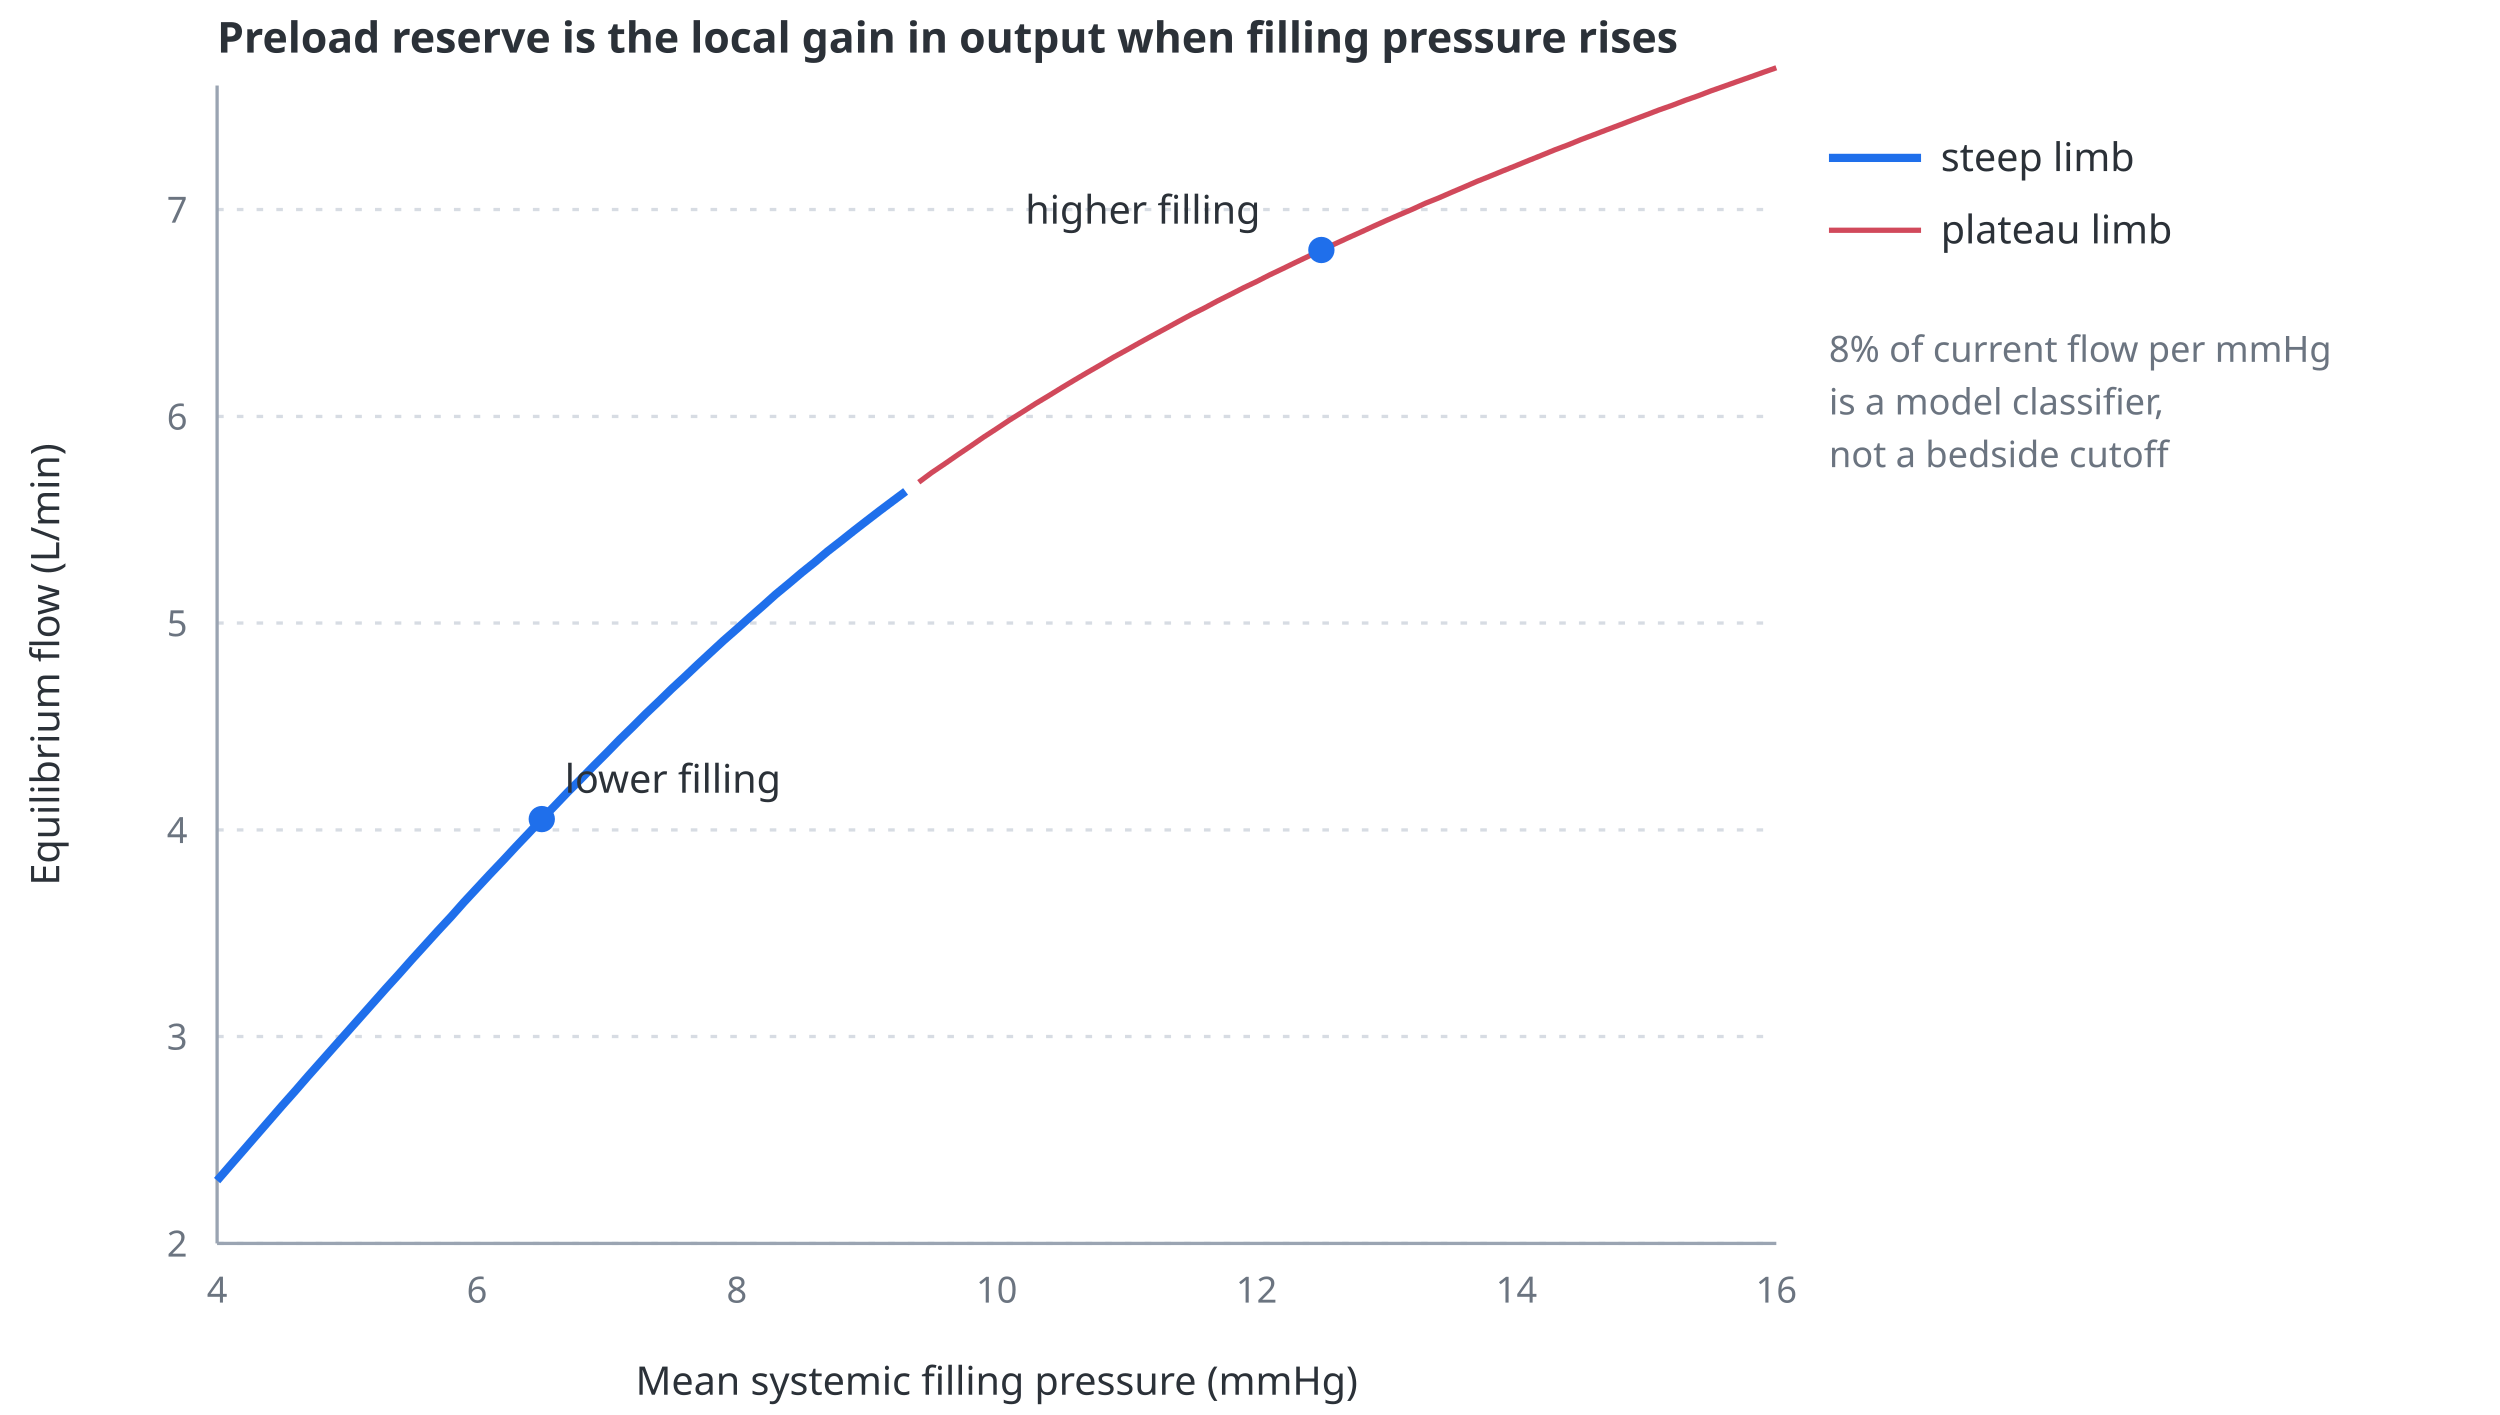
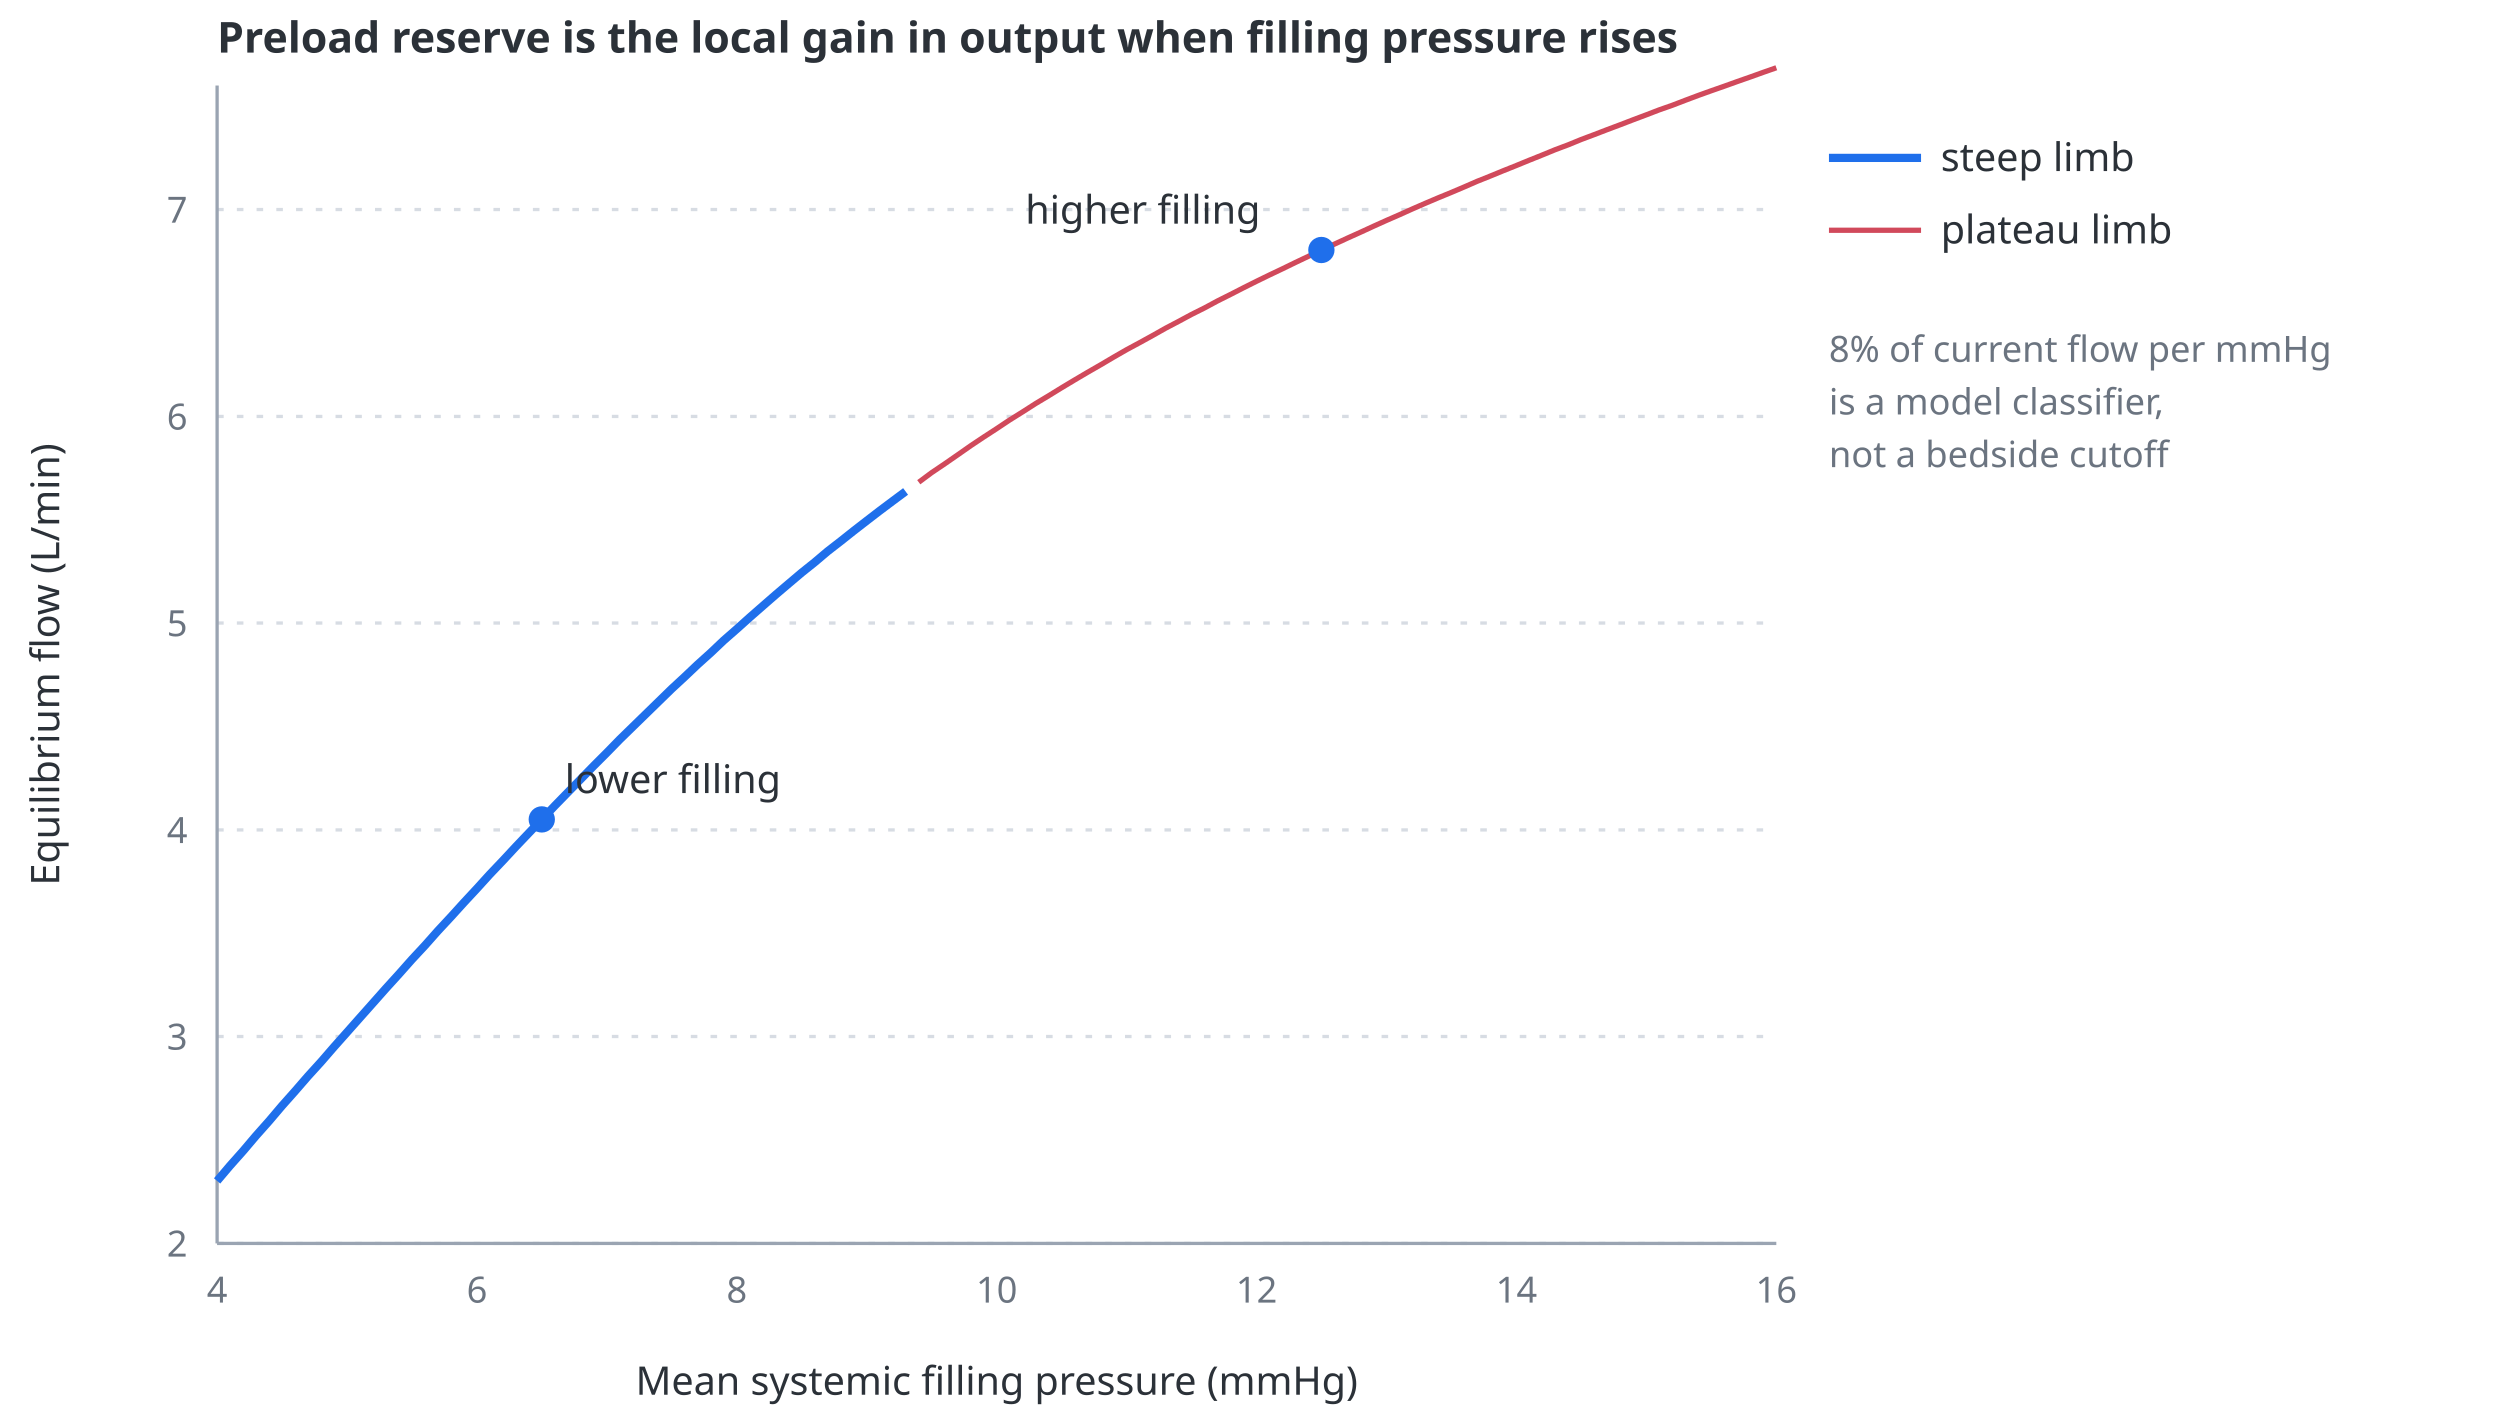
<svg xmlns="http://www.w3.org/2000/svg" viewBox="0 0 760 430" class="arthur-fig" role="img" aria-label="Preload reserve is the local gain in output when filling pressure rises">
  <style>
  svg.arthur-fig .bg { fill: none }
  svg.arthur-fig .axis { stroke: var(--fig-axis, #9aa4b2); stroke-width: 1 }
  svg.arthur-fig .grid { stroke: var(--fig-grid, #d7dce3); stroke-width: 1; stroke-dasharray: 2 4 }
  svg.arthur-fig .tick { fill: var(--fig-muted, #6b7480); font: 11px system-ui, sans-serif }
  svg.arthur-fig .label { fill: var(--fig-text, #2b3138); font: 12px system-ui, sans-serif }
  svg.arthur-fig .title { fill: var(--fig-text, #2b3138); font: 600 13px system-ui, sans-serif }
  svg.arthur-fig .lm { stroke: var(--fig-grid, #d7dce3); stroke-width: 1 }
  svg.arthur-fig .lm-text { fill: var(--fig-muted, #6b7480); font: 600 11px system-ui, sans-serif }
  svg.arthur-fig .total { stroke: var(--fig-total, #1f6feb); stroke-width: 2.5; fill: none }
  svg.arthur-fig .alv { stroke: var(--fig-alv, #d1495b); stroke-width: 1.6; fill: none; stroke-dasharray: 6 3 }
  svg.arthur-fig .extra { stroke: var(--fig-extra, #2a9d8f); stroke-width: 1.6; fill: none; stroke-dasharray: 6 3 }
  svg.arthur-fig .nadir { stroke: var(--fig-total, #1f6feb); stroke-width: 1; stroke-dasharray: 3 3 }
  svg.arthur-fig .dot { fill: var(--fig-total, #1f6feb); stroke: none }
  @media (prefers-color-scheme: dark) {
    svg.arthur-fig .axis { stroke: #5b6472 }
    svg.arthur-fig .grid, svg.arthur-fig .lm { stroke: #363d47 }
    svg.arthur-fig .tick, svg.arthur-fig .lm-text { fill: #8b95a3 }
    svg.arthur-fig .label, svg.arthur-fig .title { fill: #d6dbe2 }
    svg.arthur-fig .total, svg.arthur-fig .nadir { stroke: #58a6ff }
    svg.arthur-fig .dot { fill: #58a6ff }
    svg.arthur-fig .alv { stroke: #f08c9a }
    svg.arthur-fig .extra { stroke: #4fd1c1 }
  }
</style>
  <rect class="bg" width="760" height="430" />
  <text class="title" x="66" y="16">Preload reserve is the local gain in output when filling pressure rises</text>
  <line class="grid" x1="66" y1="378.0" x2="540" y2="378.0" />
  <text class="tick" x="57" y="382.0" text-anchor="end">2</text>
  <line class="grid" x1="66" y1="315.1" x2="540" y2="315.1" />
  <text class="tick" x="57" y="319.1" text-anchor="end">3</text>
  <line class="grid" x1="66" y1="252.3" x2="540" y2="252.3" />
  <text class="tick" x="57" y="256.3" text-anchor="end">4</text>
  <line class="grid" x1="66" y1="189.4" x2="540" y2="189.4" />
  <text class="tick" x="57" y="193.4" text-anchor="end">5</text>
  <line class="grid" x1="66" y1="126.6" x2="540" y2="126.6" />
  <text class="tick" x="57" y="130.6" text-anchor="end">6</text>
  <line class="grid" x1="66" y1="63.7" x2="540" y2="63.7" />
  <text class="tick" x="57" y="67.7" text-anchor="end">7</text>
  <text class="tick" x="66.0" y="396" text-anchor="middle">4</text>
  <text class="tick" x="145.0" y="396" text-anchor="middle">6</text>
  <text class="tick" x="224.0" y="396" text-anchor="middle">8</text>
  <text class="tick" x="303.0" y="396" text-anchor="middle">10</text>
  <text class="tick" x="382.0" y="396" text-anchor="middle">12</text>
  <text class="tick" x="461.0" y="396" text-anchor="middle">14</text>
  <text class="tick" x="540.0" y="396" text-anchor="middle">16</text>
  <line class="axis" x1="66" y1="26" x2="66" y2="378" />
  <line class="axis" x1="66" y1="378.0" x2="540" y2="378.0" />
-   <path class="total" style="stroke-dasharray:none" d="M66.0 358.9 L69.9 354.4 L73.9 349.8 L77.8 345.3 L81.8 340.7 L85.7 336.2 L89.7 331.7 L93.6 327.2 L97.6 322.7 L101.5 318.3 L105.5 313.8 L109.4 309.4 L113.4 304.9 L117.3 300.5 L121.3 296.1 L125.2 291.7 L129.2 287.3 L133.1 283.0 L137.1 278.7 L141.0 274.3 L145.0 270.0 L148.9 265.8 L152.9 261.6 L156.8 257.4 L160.8 253.2 L164.7 249.0 L168.7 244.9 L172.6 240.8 L176.6 236.8 L180.5 232.8 L184.5 228.8 L188.4 224.8 L192.4 220.9 L196.3 217.0 L200.3 213.2 L204.2 209.4 L208.2 205.7 L212.1 202.0 L216.1 198.3 L220.0 194.7 L224.0 191.2 L227.9 187.7 L231.9 184.2 L235.8 180.7 L239.8 177.4 L243.7 174.1 L247.7 170.9 L251.6 167.6 L255.6 164.5 L259.5 161.4 L263.5 158.3 L267.4 155.3 L271.4 152.3 L275.3 149.4" />
-   <path class="alv" style="stroke-dasharray:none" d="M279.3 146.6 L283.2 143.7 L287.2 141.0 L291.1 138.3 L295.1 135.6 L299.0 132.9 L303.0 130.3 L306.9 127.7 L310.9 125.2 L314.8 122.7 L318.8 120.3 L322.7 117.9 L326.7 115.5 L330.6 113.2 L334.6 110.9 L338.5 108.6 L342.5 106.4 L346.4 104.2 L350.4 102.0 L354.3 99.9 L358.3 97.7 L362.2 95.6 L366.2 93.6 L370.1 91.5 L374.1 89.5 L378.0 87.5 L382.0 85.6 L385.9 83.6 L389.9 81.7 L393.8 79.8 L397.8 77.9 L401.7 76.0 L405.7 74.2 L409.6 72.4 L413.6 70.6 L417.5 68.8 L421.5 67.0 L425.4 65.3 L429.4 63.6 L433.3 61.8 L437.3 60.2 L441.2 58.5 L445.2 56.8 L449.1 55.1 L453.1 53.5 L457.0 51.9 L461.0 50.3 L464.9 48.7 L468.9 47.1 L472.8 45.5 L476.8 44.0 L480.7 42.4 L484.7 40.9 L488.6 39.4 L492.6 37.9 L496.5 36.4 L500.5 34.9 L504.4 33.4 L508.4 32.0 L512.3 30.5 L516.3 29.1 L520.2 27.6 L524.2 26.2 L528.1 24.8 L532.1 23.4 L536.0 22.0 L540.0 20.6" />
-   <circle class="dot" cx="164.7" cy="249.0" r="4" />
-   <text class="label" x="171.7" y="241.0">lower filling</text>
+   <path class="total" style="stroke-dasharray:none" d="M66.0 359.0 L69.9 354.4 L73.9 349.9 L77.8 345.3 L81.8 340.8 L85.7 336.2 L89.7 331.7 L93.6 327.2 L97.6 322.8 L101.5 318.3 L105.5 313.8 L109.4 309.4 L113.4 304.9 L117.3 300.5 L121.3 296.1 L125.2 291.7 L129.2 287.4 L133.1 283.0 L137.1 278.7 L141.0 274.4 L145.0 270.1 L148.9 265.8 L152.9 261.6 L156.8 257.4 L160.8 253.2 L164.7 249.1 L168.7 244.9 L172.6 240.9 L176.6 236.8 L180.5 232.8 L184.5 228.8 L188.4 224.8 L192.4 220.9 L196.3 217.1 L200.3 213.2 L204.2 209.4 L208.2 205.7 L212.1 202.0 L216.1 198.4 L220.0 194.7 L224.0 191.2 L227.9 187.7 L231.9 184.2 L235.8 180.8 L239.8 177.4 L243.7 174.1 L247.7 170.9 L251.6 167.6 L255.6 164.5 L259.5 161.4 L263.5 158.3 L267.4 155.3 L271.4 152.3 L275.3 149.4" />
+   <path class="alv" style="stroke-dasharray:none" d="M279.3 146.6 L283.2 143.7 L287.2 141.0 L291.1 138.3 L295.1 135.5 L299.0 132.9 L303.0 130.3 L306.9 127.7 L310.9 125.2 L314.8 122.7 L318.8 120.3 L322.7 117.9 L326.7 115.5 L330.6 113.2 L334.6 110.9 L338.5 108.6 L342.5 106.3 L346.4 104.2 L350.4 102.0 L354.3 99.8 L358.3 97.7 L362.2 95.6 L366.2 93.6 L370.1 91.5 L374.1 89.5 L378.0 87.5 L382.0 85.5 L385.9 83.6 L389.9 81.7 L393.8 79.8 L397.8 77.9 L401.7 76.0 L405.7 74.2 L409.6 72.4 L413.6 70.6 L417.5 68.8 L421.5 67.0 L425.4 65.3 L429.4 63.5 L433.3 61.8 L437.3 60.1 L441.2 58.5 L445.2 56.8 L449.1 55.1 L453.1 53.5 L457.0 51.9 L461.0 50.3 L464.9 48.7 L468.9 47.1 L472.8 45.5 L476.8 44.0 L480.7 42.4 L484.7 40.9 L488.6 39.4 L492.6 37.9 L496.5 36.4 L500.5 34.9 L504.4 33.4 L508.4 32.0 L512.3 30.5 L516.3 29.0 L520.2 27.6 L524.2 26.2 L528.1 24.8 L532.1 23.4 L536.0 22.0 L540.0 20.6" />
+   <circle class="dot" cx="164.7" cy="249.1" r="4" />
+   <text class="label" x="171.7" y="241.1">lower filling</text>
  <circle class="dot" cx="401.7" cy="76.0" r="4" />
  <text class="label" x="311.7" y="68.0">higher filling</text>
  <text class="label" transform="translate(18 202) rotate(-90)" text-anchor="middle">Equilibrium flow (L/min)</text>
  <text class="label" x="303" y="424" text-anchor="middle">Mean systemic filling pressure (mmHg)</text>
  <line class="total" style="stroke-dasharray:none" x1="556" y1="48" x2="584" y2="48" />
  <text class="label" x="590" y="52">steep limb</text>
  <line class="alv" style="stroke-dasharray:none" x1="556" y1="70" x2="584" y2="70" />
  <text class="label" x="590" y="74">plateau limb</text>
  <text class="tick" x="556" y="110">8% of current flow per mmHg</text>
  <text class="tick" x="556" y="126">is a model classifier,</text>
  <text class="tick" x="556" y="142">not a bedside cutoff</text>
</svg>
